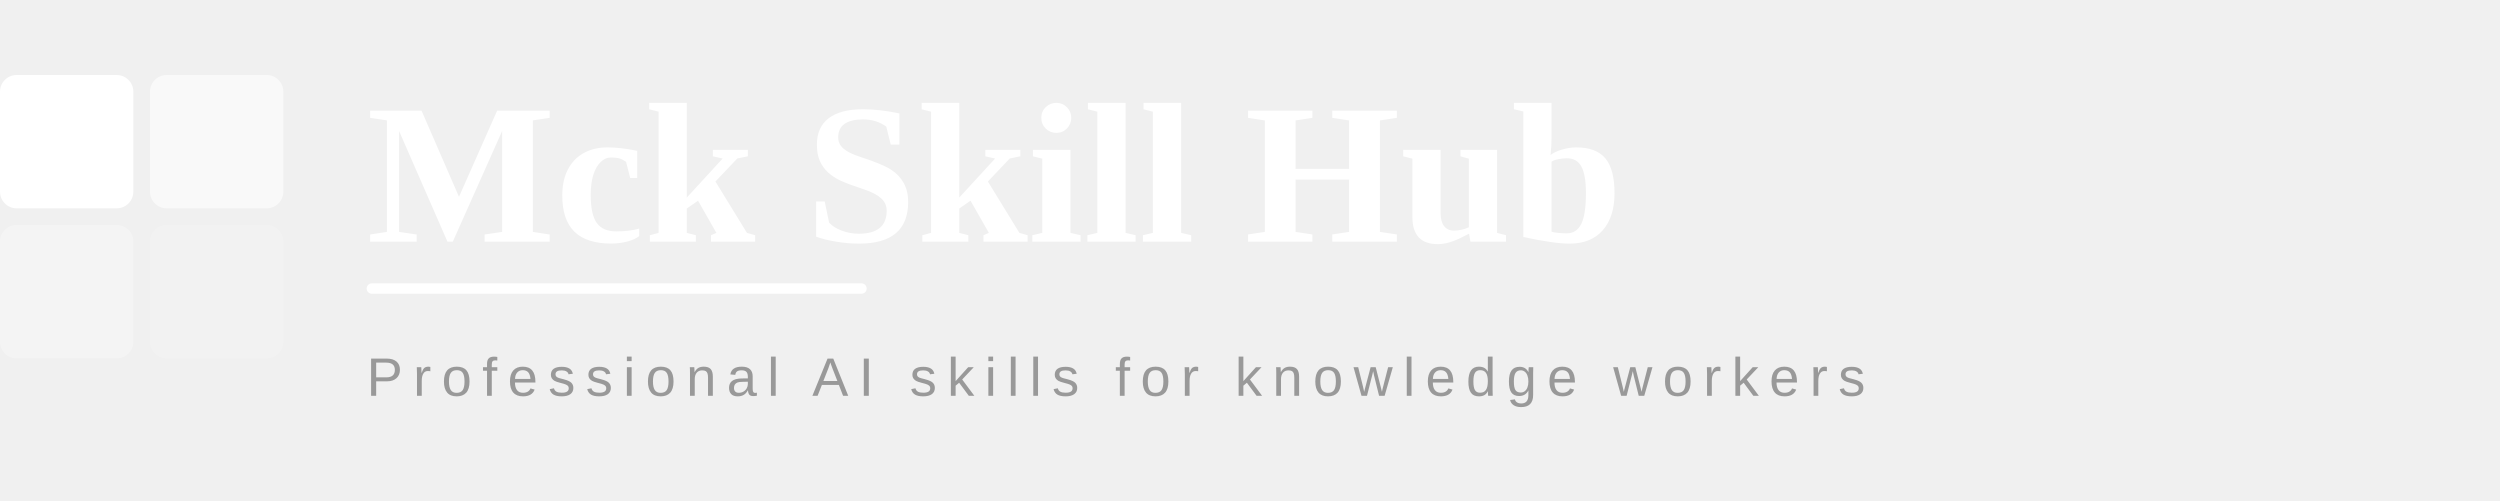
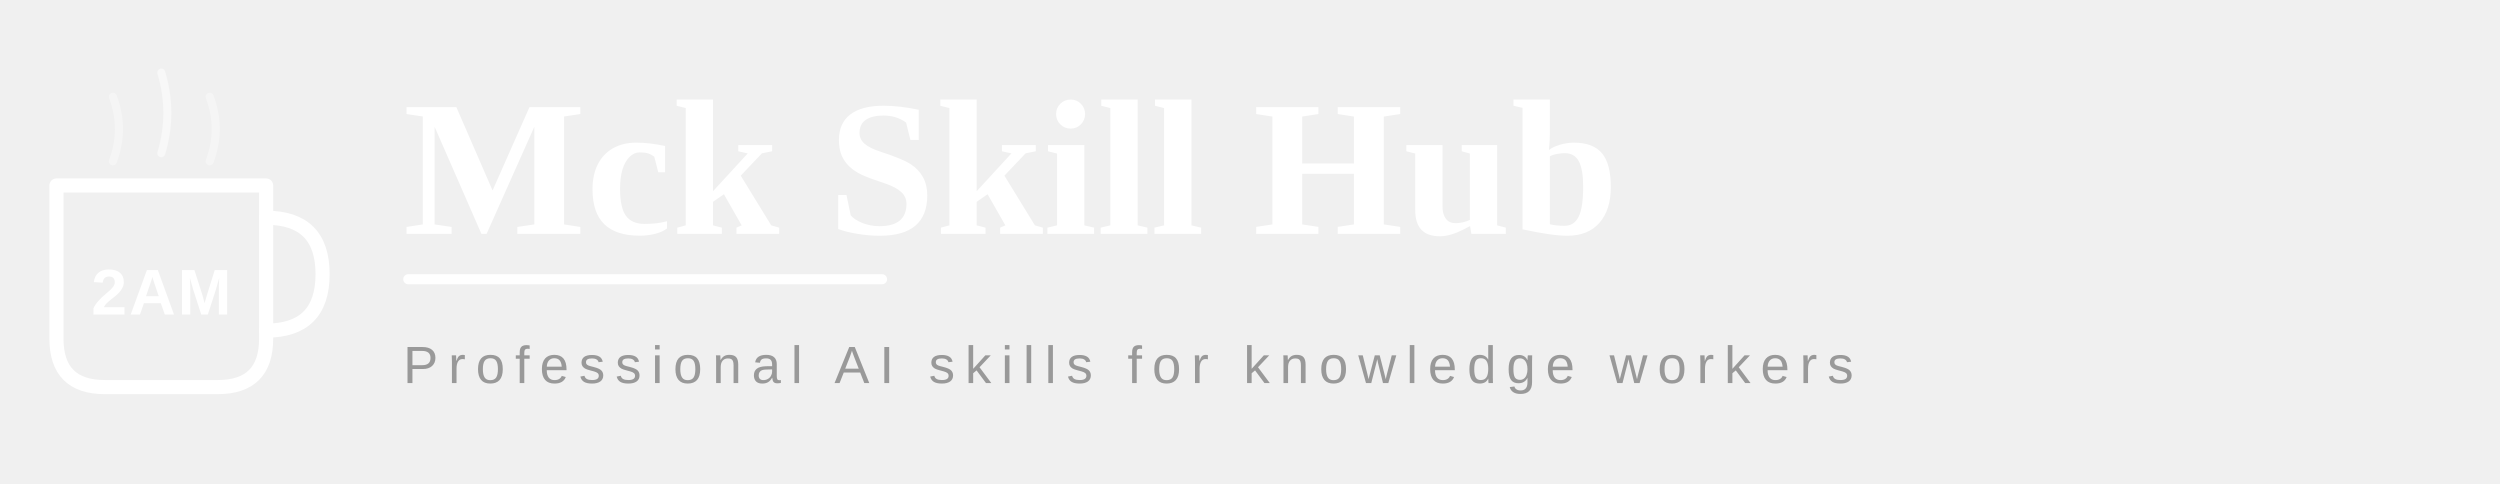
- <svg xmlns="http://www.w3.org/2000/svg" viewBox="0 0 600 120">
+ <svg xmlns="http://www.w3.org/2000/svg" viewBox="0 0 620 120">
  <defs>
    <style>
      .title { font-family: Georgia, 'Times New Roman', serif; font-size: 48px; font-weight: bold; fill: #FFFFFF; }
      .subtitle { font-family: Arial, Helvetica, sans-serif; font-size: 13px; fill: #999999; letter-spacing: 2.5px; text-transform: uppercase; }
    </style>
  </defs>
-   <g transform="translate(0, 18)">
-     <rect x="0" y="0" width="32" height="32" rx="4" fill="#FFFFFF" />
-     <rect x="36" y="0" width="32" height="32" rx="4" fill="#FFFFFF" opacity="0.6" />
-     <rect x="0" y="36" width="32" height="32" rx="4" fill="#FFFFFF" opacity="0.3" />
-     <rect x="36" y="36" width="32" height="32" rx="4" fill="#FFFFFF" opacity="0.15" />
+   <g transform="translate(6, 16)">
+     <path d="M8,30 L8,68 Q8,80 20,80 L48,80 Q60,80 60,68 L60,30 Z" fill="none" stroke="#FFFFFF" stroke-width="3.5" stroke-linecap="round" stroke-linejoin="round" />
+     <path d="M60,38 Q74,38 74,52 Q74,66 60,66" fill="none" stroke="#FFFFFF" stroke-width="3.5" stroke-linecap="round" />
+     <path d="M22,24 Q25,16 22,8" fill="none" stroke="#FFFFFF" stroke-width="2" stroke-linecap="round" opacity="0.35" />
+     <path d="M34,22 Q37,12 34,2" fill="none" stroke="#FFFFFF" stroke-width="2" stroke-linecap="round" opacity="0.5" />
+     <path d="M46,24 Q49,16 46,8" fill="none" stroke="#FFFFFF" stroke-width="2" stroke-linecap="round" opacity="0.35" />
+     <text x="34" y="62" text-anchor="middle" font-family="Arial, Helvetica, sans-serif" font-size="16" font-weight="bold" fill="#FFFFFF" letter-spacing="0.5">2AM</text>
  </g>
-   <text x="88" y="58" class="title">Mck Skill Hub</text>
-   <rect x="88" y="68" width="120" height="2.5" rx="1.25" fill="#FFFFFF" />
-   <text x="88" y="95" class="subtitle">Professional AI skills for knowledge workers</text>
+   <text x="100" y="58" class="title">Mck Skill Hub</text>
+   <rect x="100" y="68" width="120" height="2.5" rx="1.25" fill="#FFFFFF" />
+   <text x="100" y="95" class="subtitle">Professional AI skills for knowledge workers</text>
</svg>
